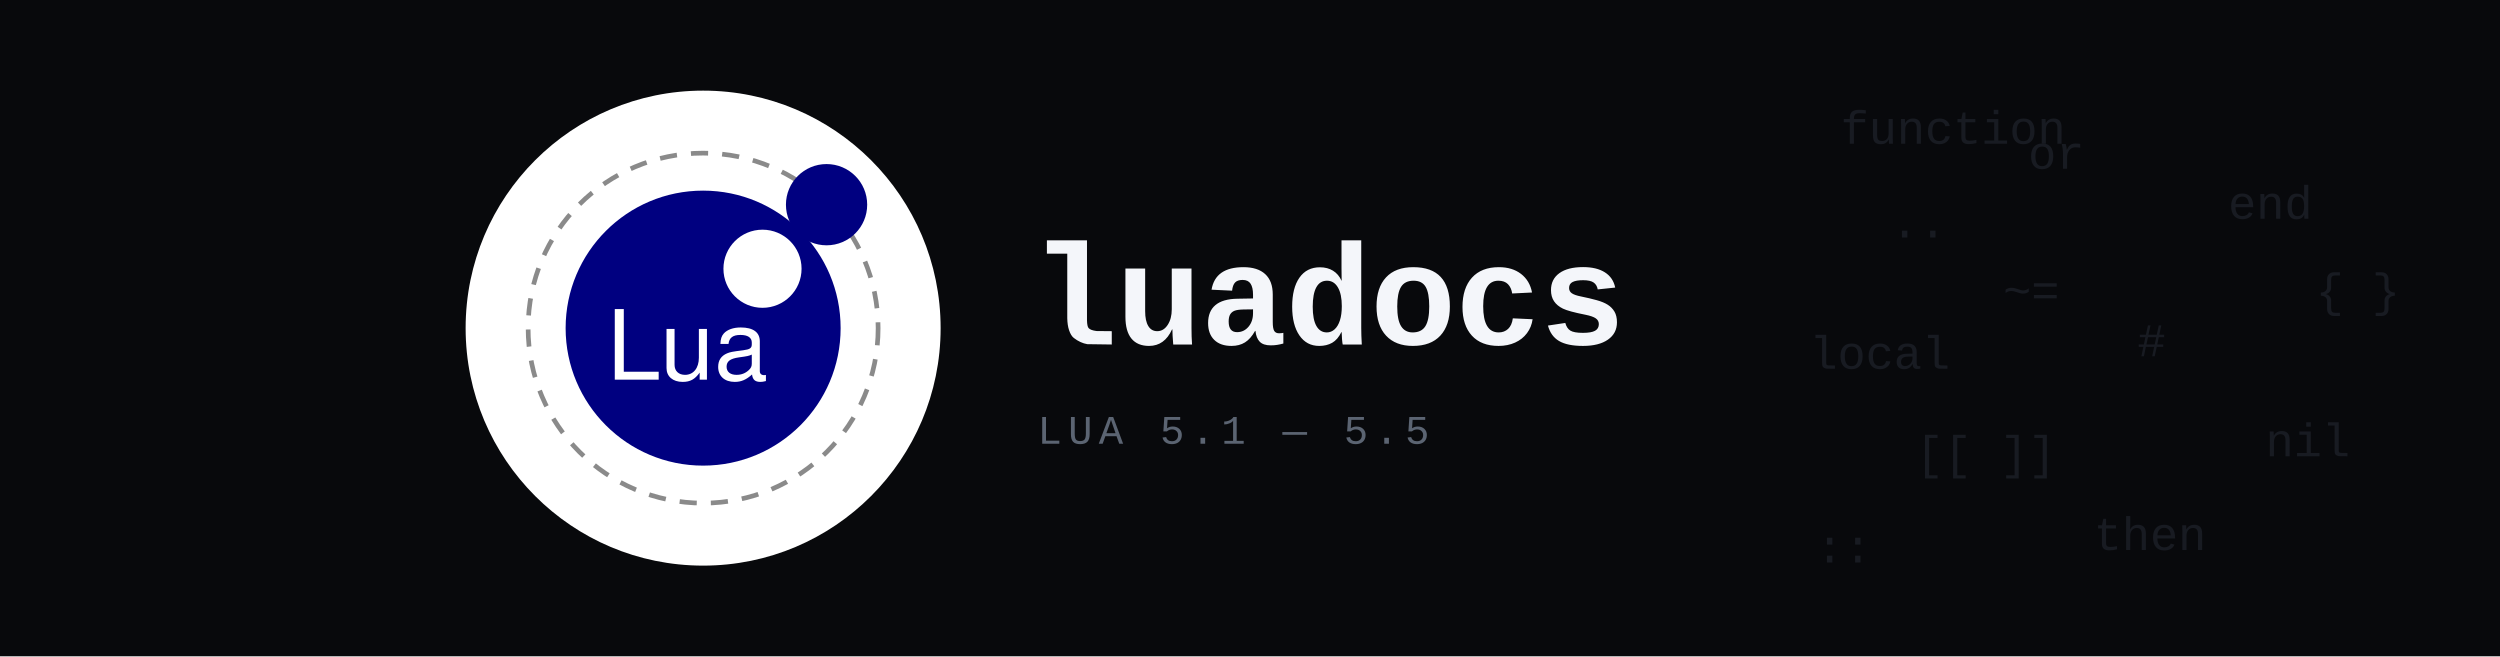
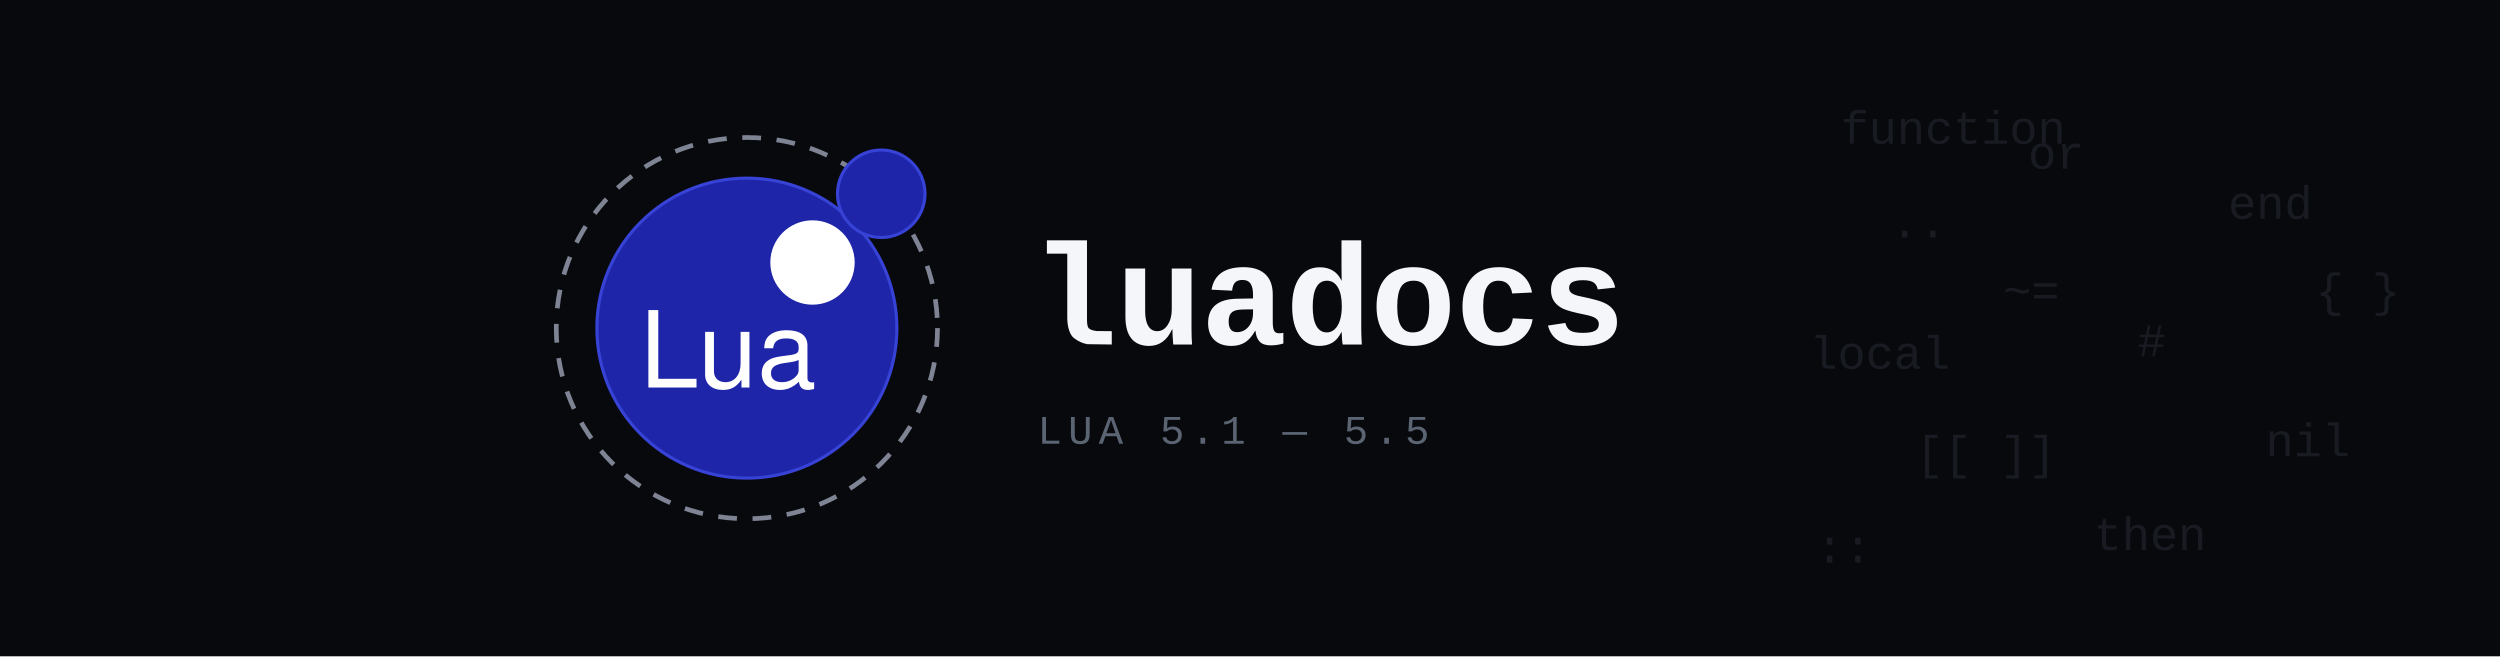
<svg xmlns="http://www.w3.org/2000/svg" viewBox="0 0 1600 420" width="1600" height="420" role="img" aria-label="LuaDocs — a reference for Lua 5.1 through 5.5">
  <rect width="1600" height="420" fill="#08090c" />
  <g fill="#181b22" font-family="'SFMono-Regular', Consolas, 'Liberation Mono', Menlo, monospace" font-size="30">
    <text x="1178" y="92">function</text>
    <text x="1426" y="140">end</text>
    <text x="1210" y="152">..</text>
    <text x="1282" y="196">~=</text>
    <text x="1158" y="236">local</text>
    <text x="1368" y="228">#</text>
    <text x="1450" y="292">nil</text>
    <text x="1226" y="300">[[ ]]</text>
    <text x="1340" y="352">then</text>
    <text x="1162" y="360">::</text>
    <text x="1482" y="196">{ }</text>
    <text x="1298" y="108">or</text>
  </g>
  <g id="lua-mark">
-     <circle cx="450" cy="210" r="152" fill="#ffffff" />
-     <circle cx="450" cy="210" r="112" fill="none" stroke="#8a8a8a" stroke-width="3" stroke-dasharray="11 9" />
-     <circle cx="450" cy="210" r="88" fill="#000080" />
-     <circle cx="488" cy="172" r="25" fill="#ffffff" />
-     <circle cx="529" cy="131" r="26" fill="#000080" />
-     <text x="440" y="243" font-family="'Segoe UI', system-ui, -apple-system, Helvetica, Arial, sans-serif" font-size="62" font-weight="400" fill="#ffffff" text-anchor="middle">Lua</text>
+     <circle cx="478" cy="210" r="122" fill="none" stroke="#7e8494" stroke-width="3" stroke-dasharray="12 10" />
+     <circle cx="478" cy="210" r="96" fill="#1e25a8" stroke="#3742d6" stroke-width="2" />
+     <circle cx="520" cy="168" r="27" fill="#ffffff" />
+     <circle cx="564" cy="124" r="28" fill="#1e25a8" stroke="#3742d6" stroke-width="2" />
+     <text x="466" y="248" font-family="'Segoe UI', system-ui, -apple-system, Helvetica, Arial, sans-serif" font-size="68" font-weight="400" fill="#ffffff" text-anchor="middle">Lua</text>
  </g>
  <text x="660" y="196" font-family="'SFMono-Regular', Consolas, 'Liberation Mono', Menlo, monospace" font-size="92" font-weight="600" letter-spacing="-1" fill="#f4f6fa" dominant-baseline="central">luadocs</text>
  <text x="664" y="284" font-family="'SFMono-Regular', Consolas, 'Liberation Mono', Menlo, monospace" font-size="26" letter-spacing="4" fill="#5b6472">LUA 5.1 — 5.5</text>
</svg>
